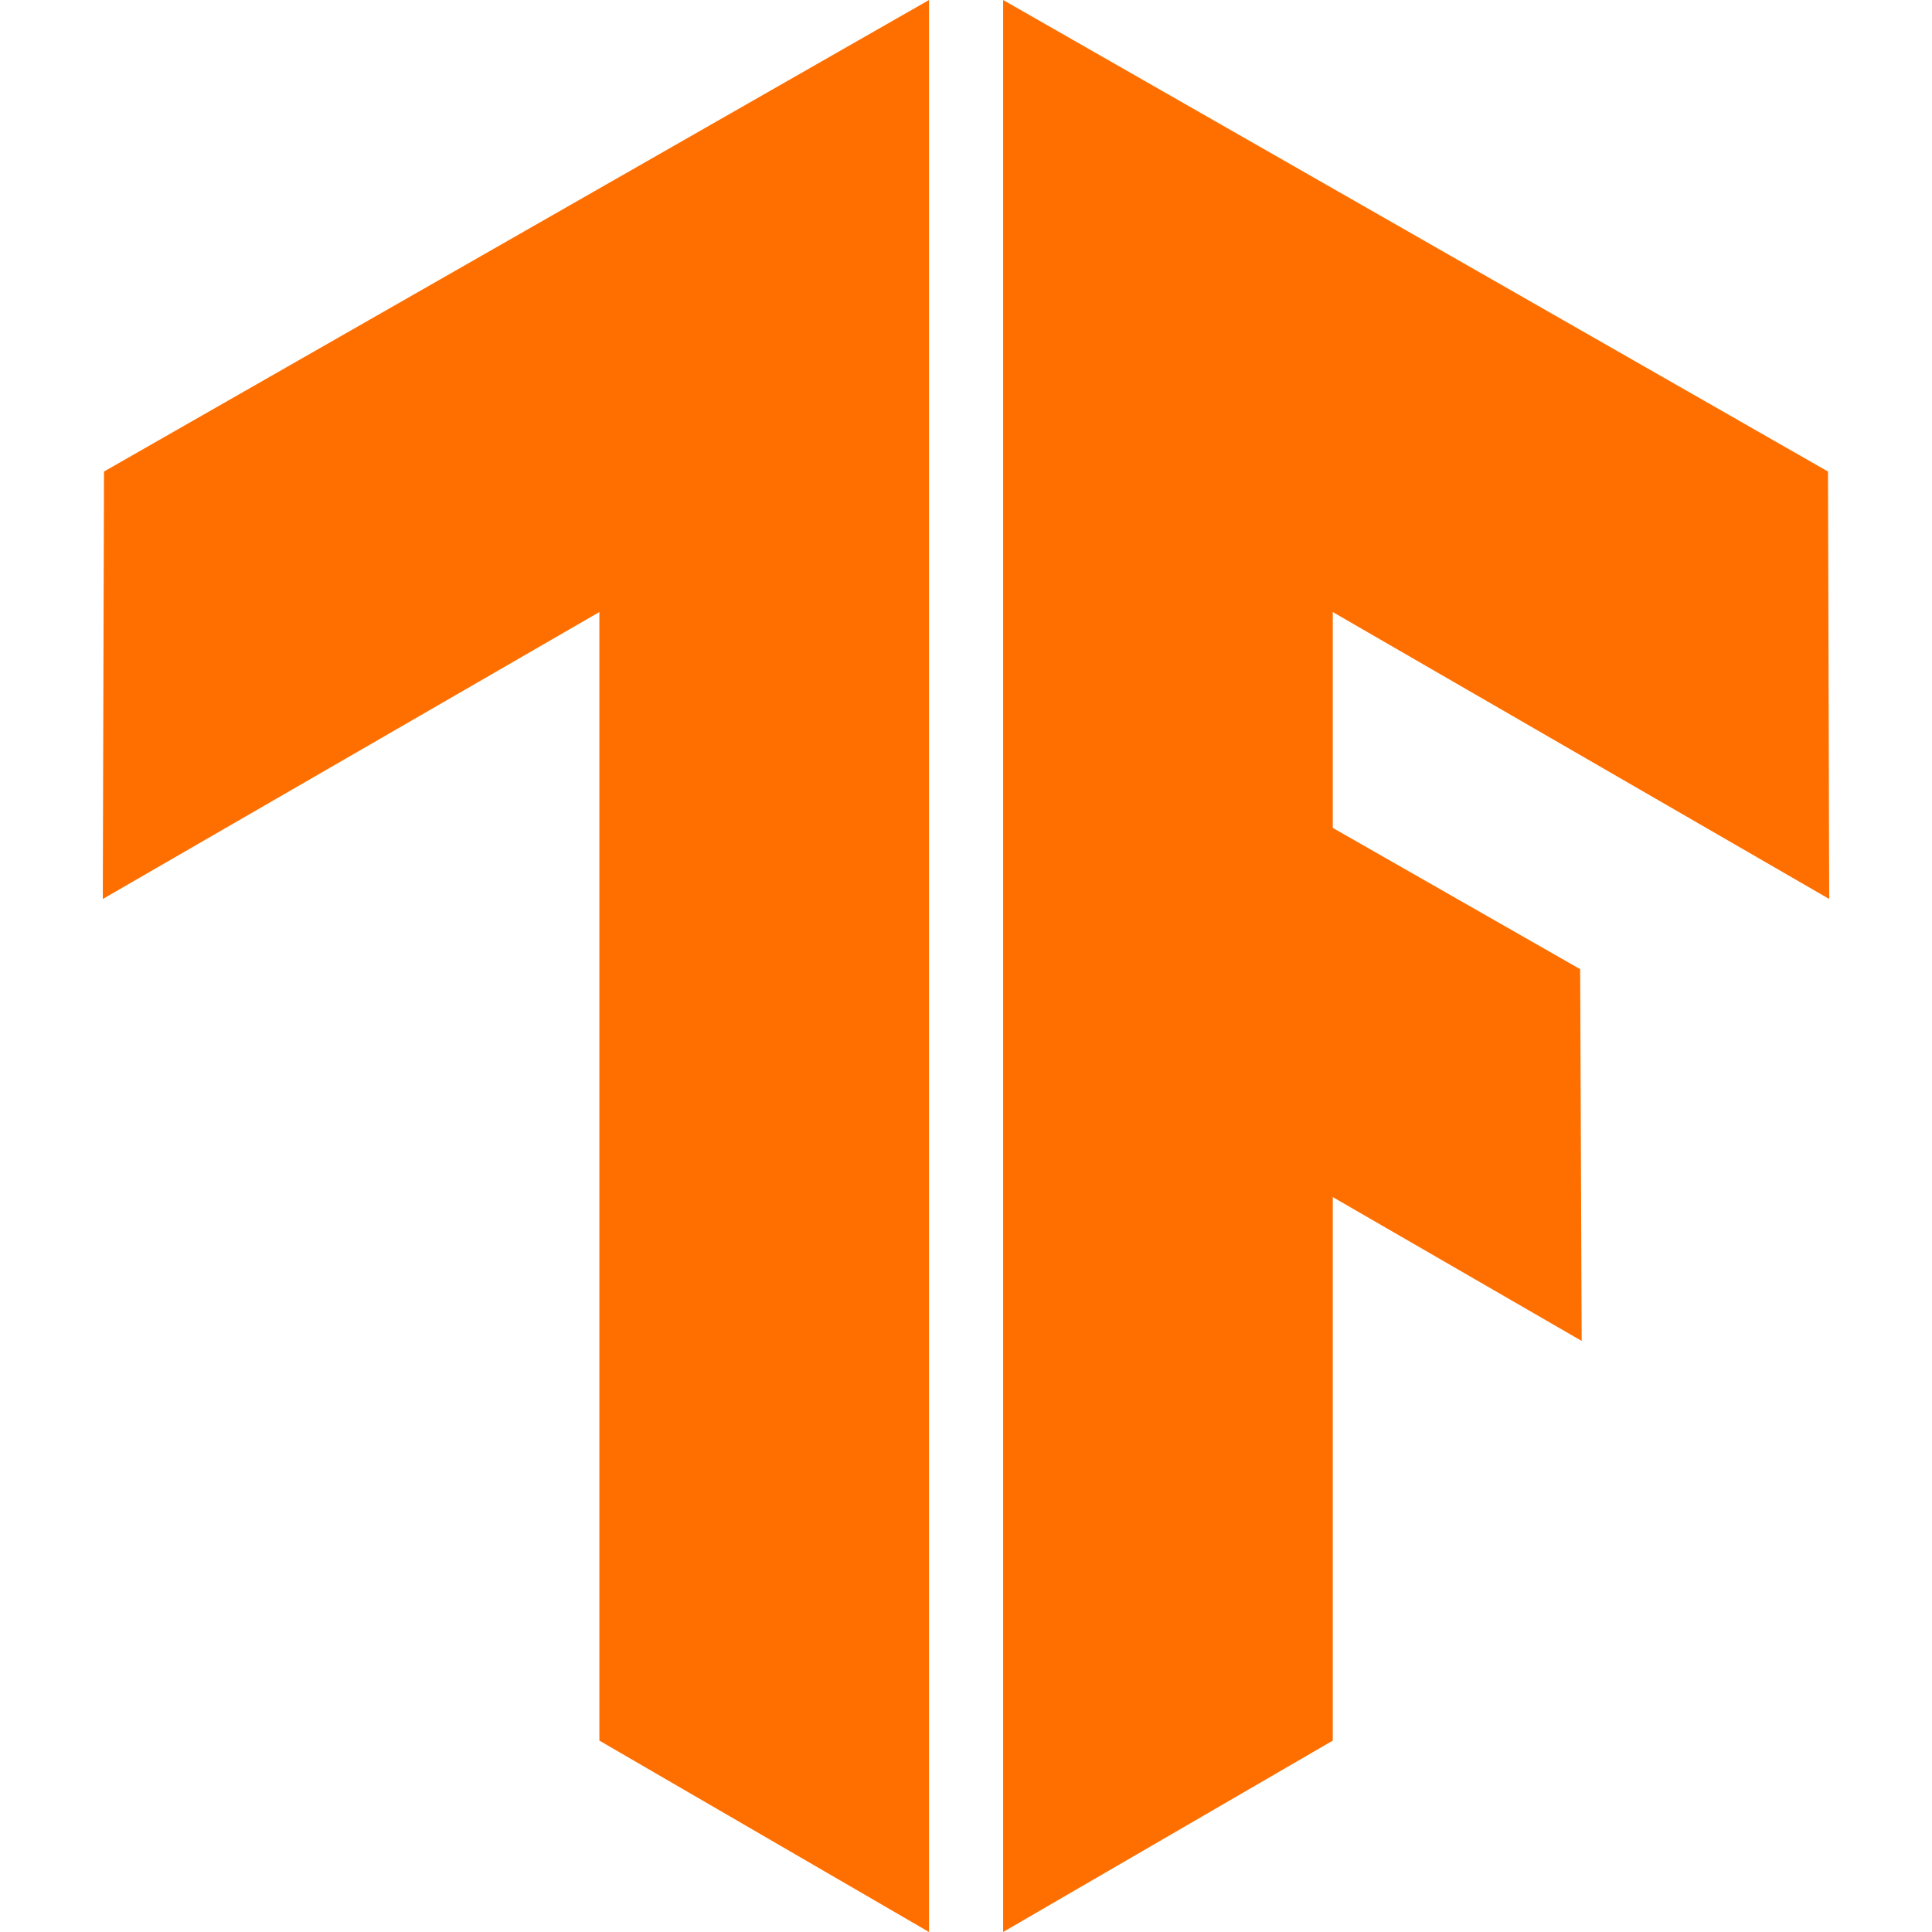
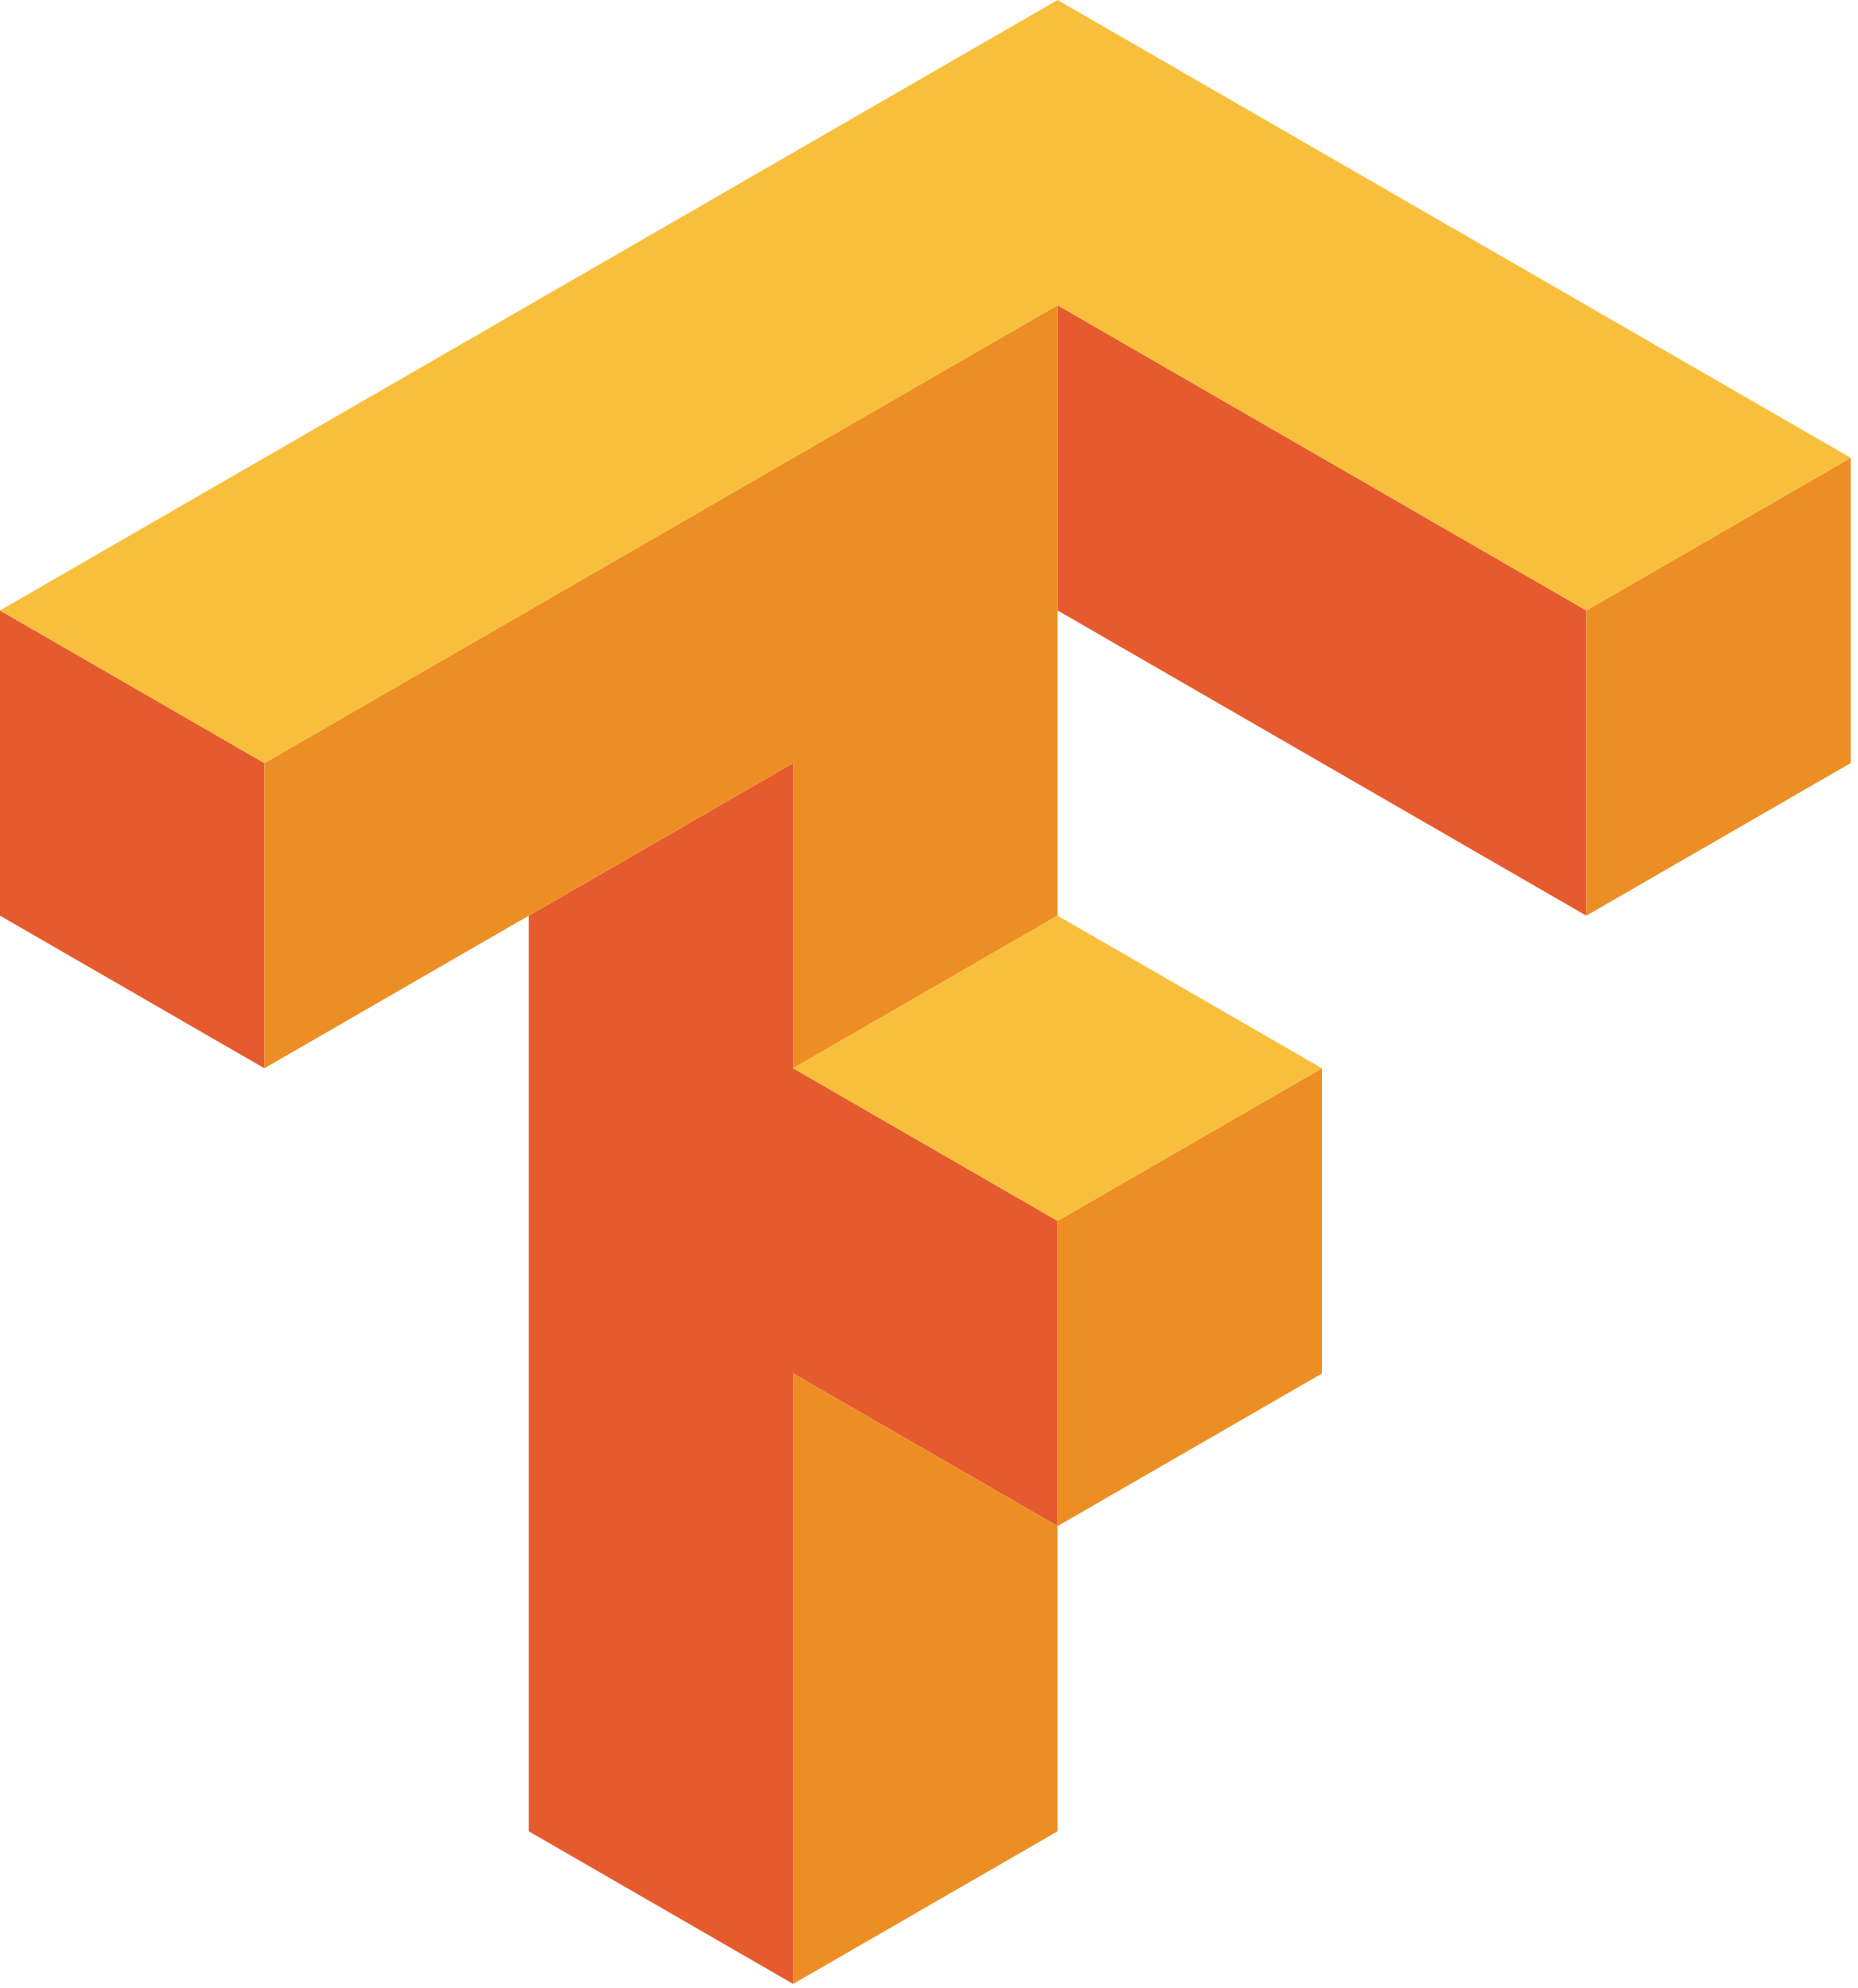
- <svg xmlns="http://www.w3.org/2000/svg" viewBox="0 0 128 128">
-   <path d="m61.55 128-21.84-12.68V40.55L6.81 59.56l.08-28.32L61.55 0zM66.46 0v128l21.84-12.68V79.31l16.49 9.53-.1-24.63-16.39-9.36v-14.3l32.89 19.01-.08-28.32z" fill="#ff6f00" />
+ <svg xmlns="http://www.w3.org/2000/svg" width="256px" height="274px" viewBox="0 0 256 274" version="1.1" preserveAspectRatio="xMidYMid">
+   <g>
+     <path d="M145.726,42.065 L145.726,84.135 L218.587,126.204 L218.587,84.135 L145.726,42.065 Z M-1.98726454e-07,84.135 L-1.98726454e-07,126.204 L36.43,147.235 L36.43,105.17 L-1.98726454e-07,84.135 Z M109.291,105.17 L72.861,126.204 L72.861,252.404 L109.291,273.439 L109.291,189.304 L145.726,210.339 L145.726,168.27 L109.291,147.235 L109.291,105.17 Z" fill="#E55B2D" />
+     <path d="M145.726,42.065 L36.43,105.17 L36.43,147.235 L109.291,105.17 L109.291,147.235 L145.726,126.204 L145.726,42.065 Z M255.022,63.1 L218.587,84.135 L218.587,126.204 L255.022,105.17 L255.022,63.1 Z M182.157,147.235 L145.726,168.27 L145.726,210.339 L182.157,189.304 L182.157,147.235 Z M145.726,210.339 L109.291,189.304 L109.291,273.439 L145.726,252.404 L145.726,210.339 Z" fill="#ED8E24" />
+     <path d="M145.726,-3.41864288e-05 L-1.98726454e-07,84.135 L36.43,105.17 L145.726,42.065 L218.587,84.135 L255.022,63.1 L145.726,-3.41864288e-05 Z M145.726,126.204 L109.291,147.235 L145.726,168.27 L182.157,147.235 L145.726,126.204 Z" fill="#F8BF3C" />
+   </g>
</svg>
